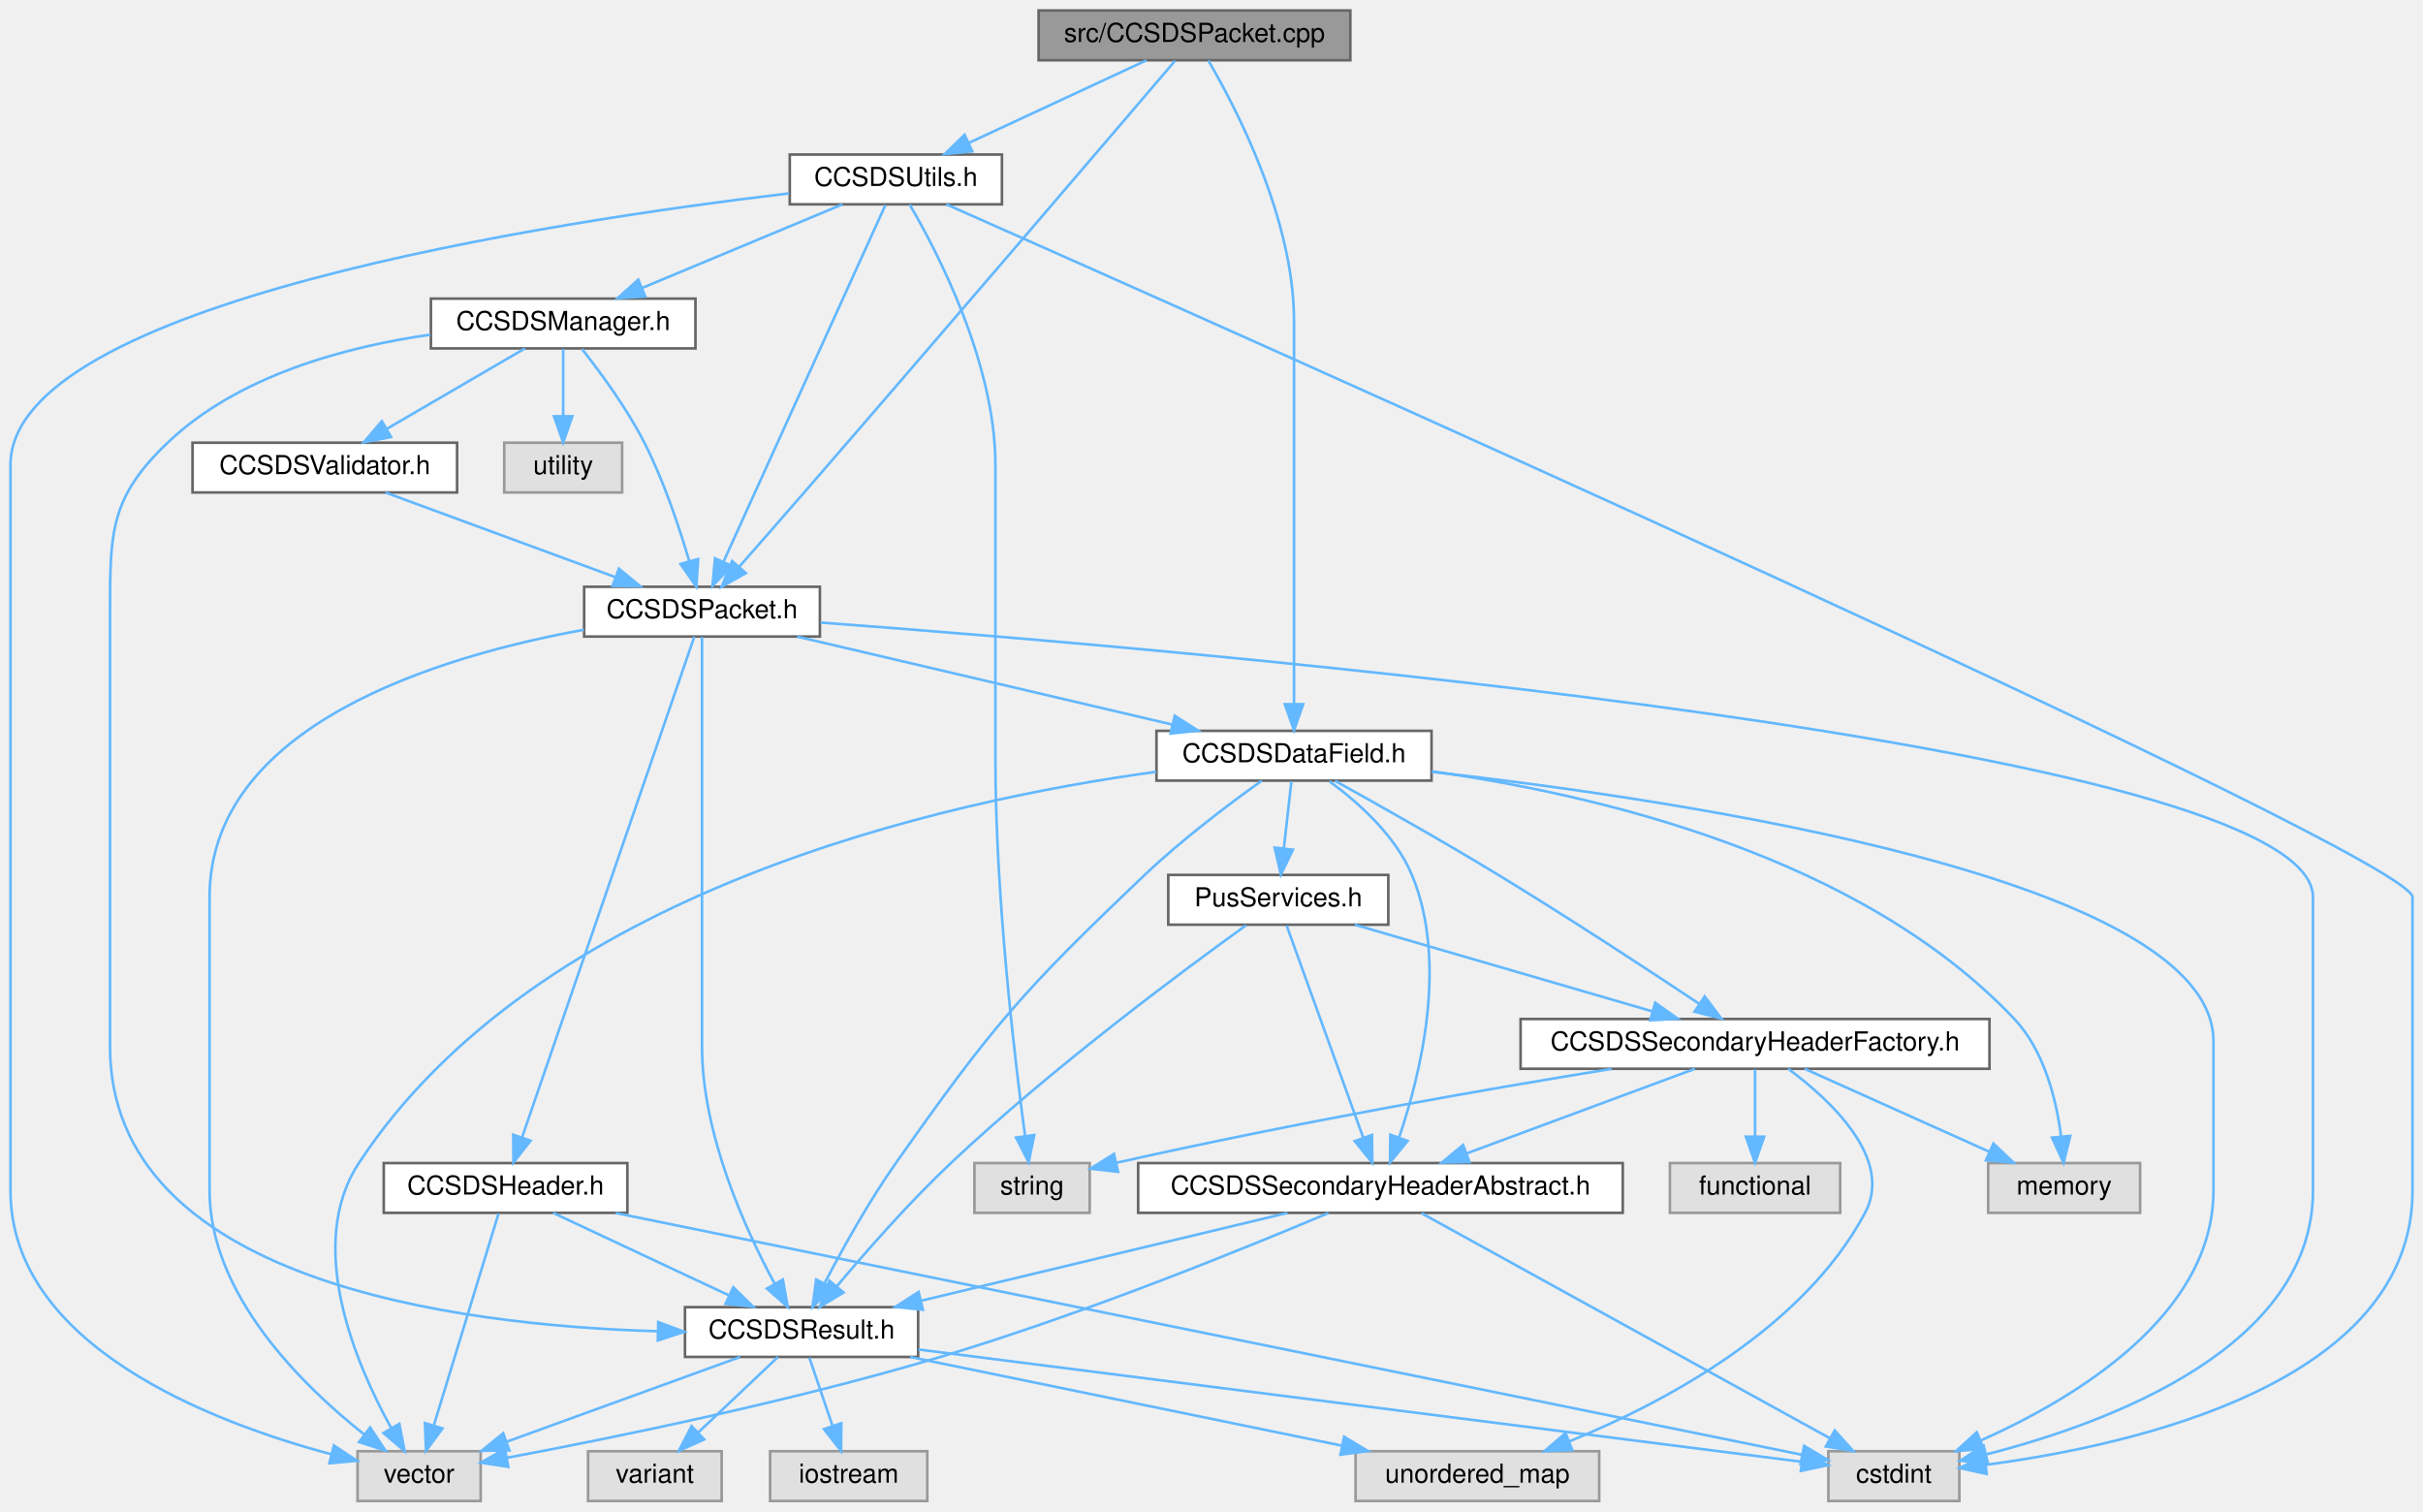
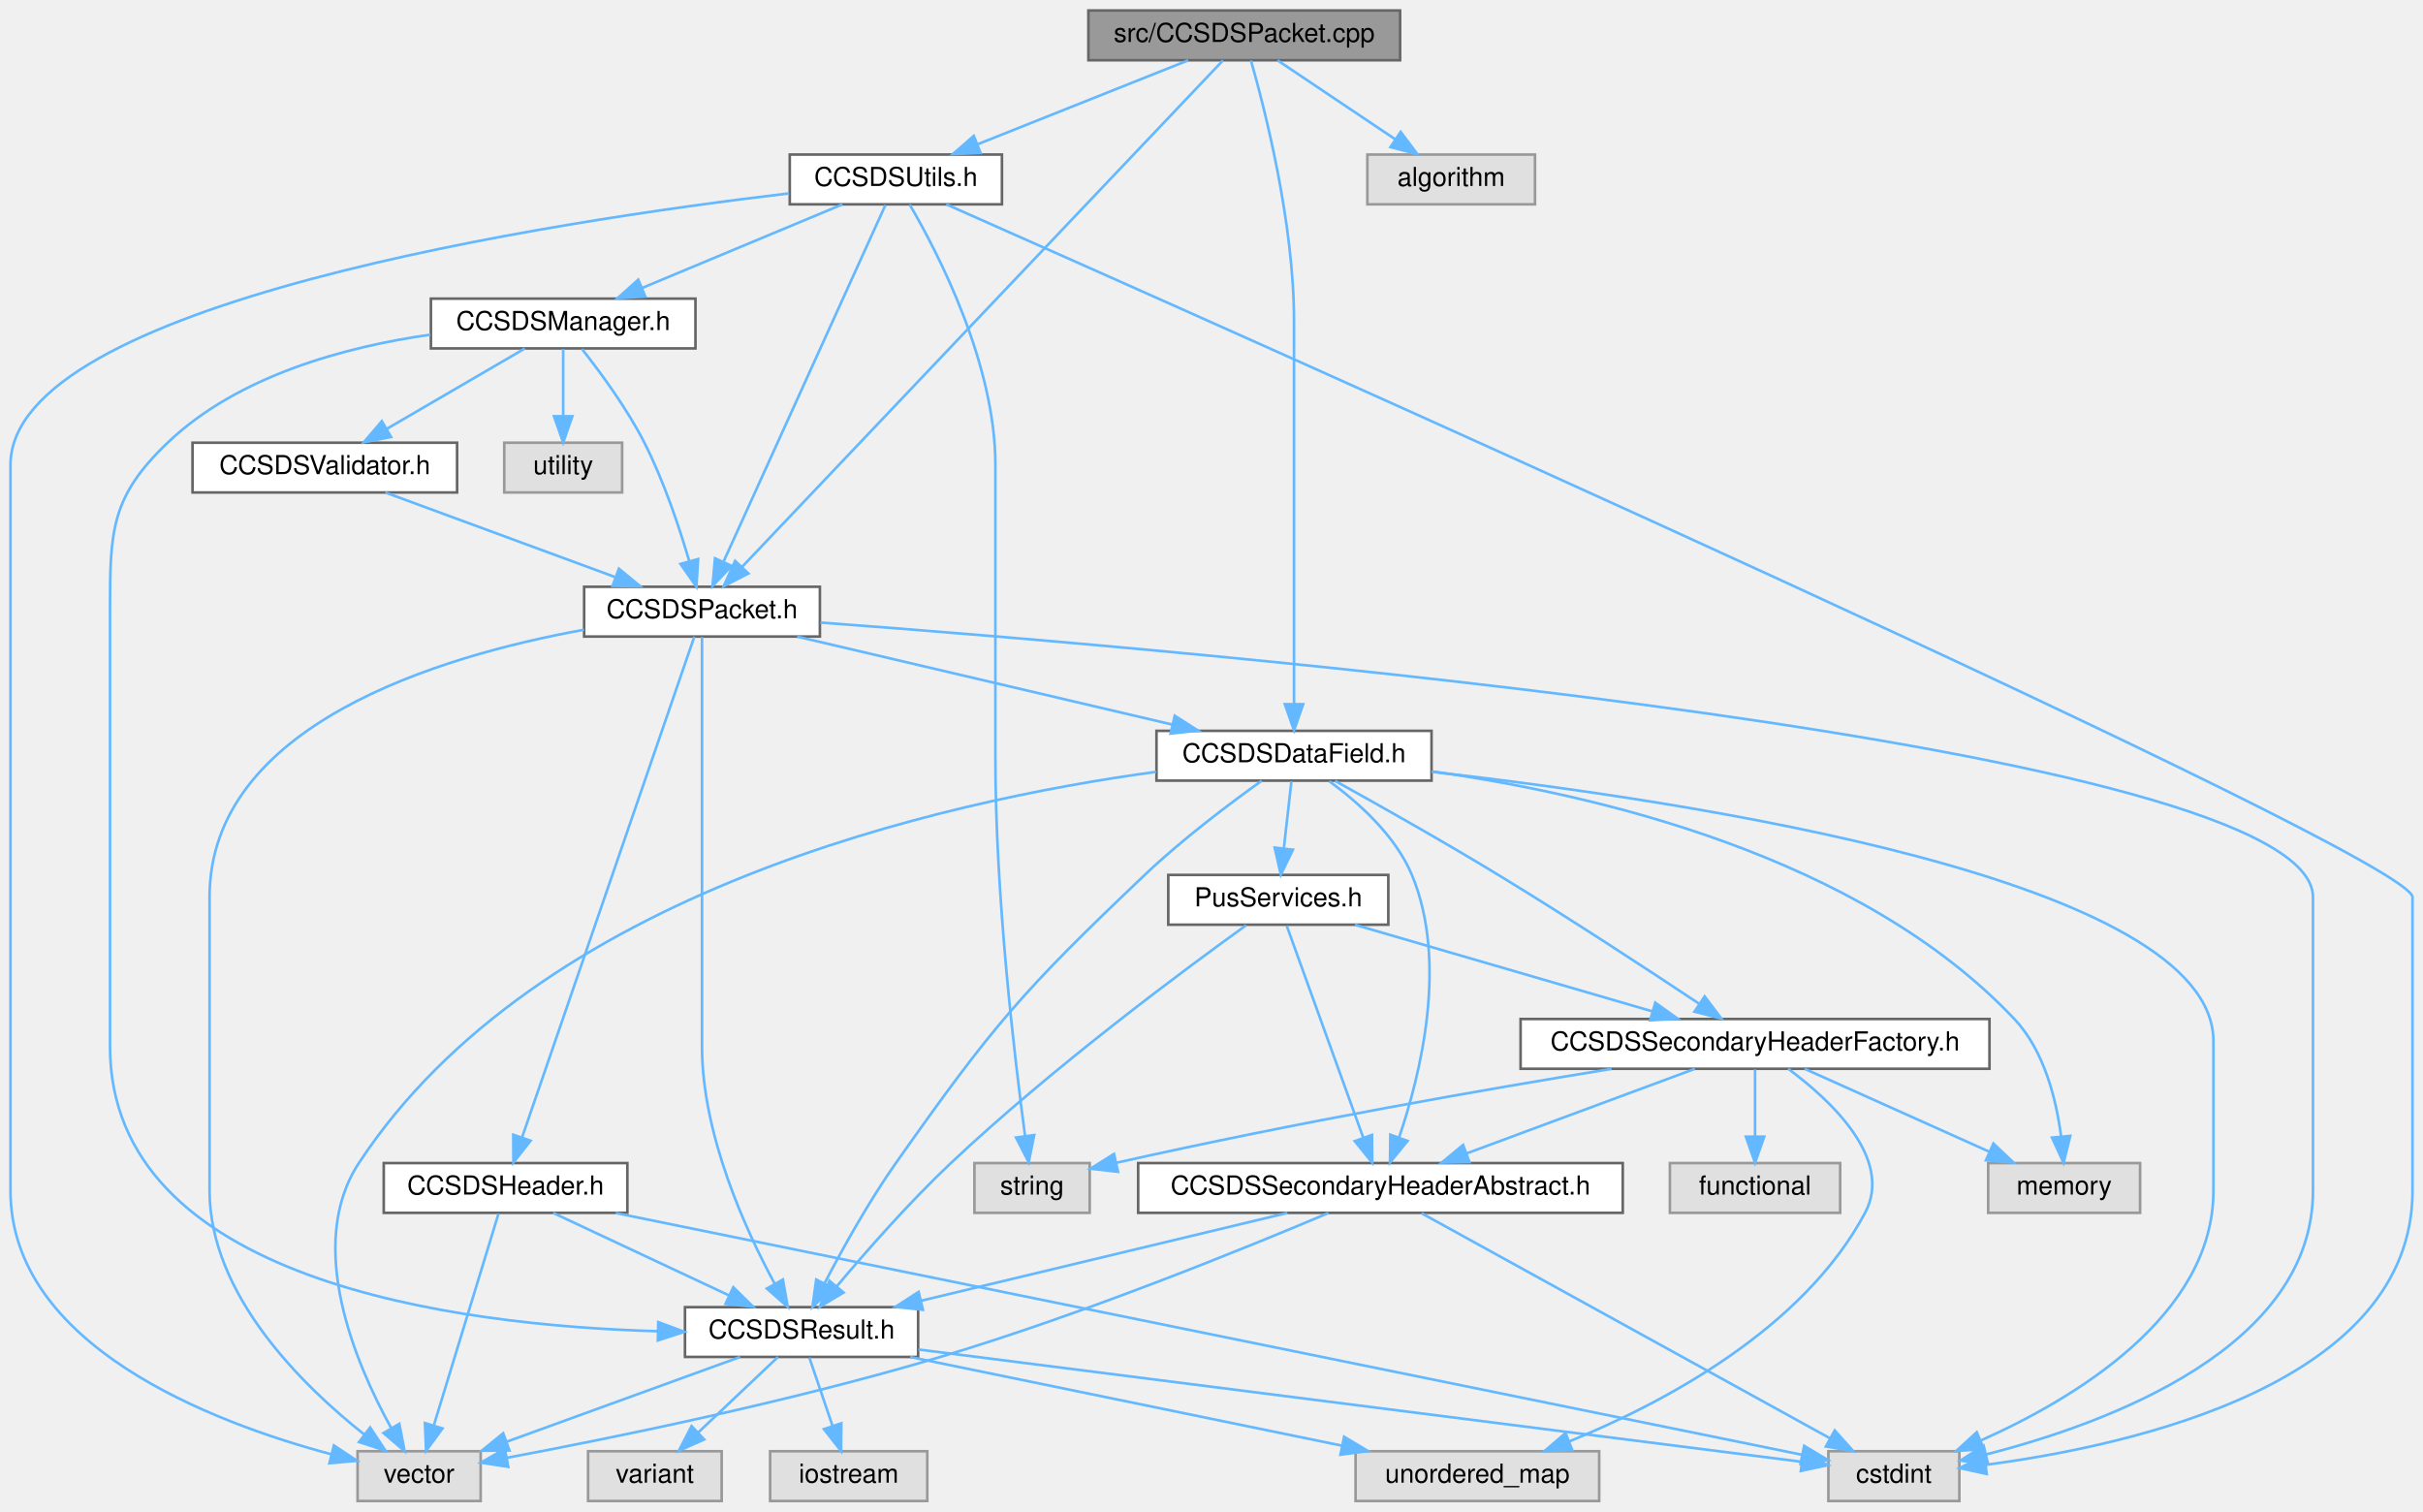
<svg xmlns="http://www.w3.org/2000/svg" xmlns:xlink="http://www.w3.org/1999/xlink" width="925pt" height="577pt" viewBox="0.00 0.00 925.00 577.00">
  <g id="graph0" class="graph" transform="scale(1 1) rotate(0) translate(4 573)">
    <g id="Node000001" class="node">
      <g id="a_Node000001">
        <a xlink:title=" ">
-           <polygon fill="#999999" stroke="#666666" points="511.5,-569 392.5,-569 392.5,-550 511.5,-550 511.5,-569" />
-           <text text-anchor="middle" x="452" y="-557" font-family="Helvetica,sans-Serif" font-size="10.00">src/CCSDSPacket.cpp</text>
+           <polygon fill="#999999" stroke="#666666" points="530.5,-569 411.5,-569 411.5,-550 530.5,-550 530.5,-569" />
+           <text text-anchor="middle" x="471" y="-557" font-family="Helvetica,sans-Serif" font-size="10.00">src/CCSDSPacket.cpp</text>
        </a>
      </g>
    </g>
    <g id="Node000002" class="node">
      <g id="a_Node000002">
        <a xlink:href="CCSDSPacket_8h.html" target="_top" xlink:title=" ">
          <polygon fill="white" stroke="#666666" points="309,-349 219,-349 219,-330 309,-330 309,-349" />
          <text text-anchor="middle" x="264" y="-337" font-family="Helvetica,sans-Serif" font-size="10.00">CCSDSPacket.h</text>
        </a>
      </g>
    </g>
    <g id="edge1_Node000001_Node000002" class="edge">
      <g id="a_edge1_Node000001_Node000002">
        <a xlink:title=" ">
-           <path fill="none" stroke="#63b8ff" d="M444.59,-549.81C422.9,-524.38 357.64,-447.98 303,-385 294.82,-375.57 285.62,-365.07 278.21,-356.64" />
-           <polygon fill="#63b8ff" stroke="#63b8ff" points="280.73,-354.21 271.5,-349.01 275.48,-358.83 280.73,-354.21" />
+           <path fill="none" stroke="#63b8ff" d="M462.89,-549.95C431.85,-517.27 320.34,-399.83 279.3,-356.61" />
+           <polygon fill="#63b8ff" stroke="#63b8ff" points="281.71,-354.07 272.28,-349.22 276.63,-358.89 281.71,-354.07" />
        </a>
      </g>
    </g>
    <g id="Node000010" class="node">
      <g id="a_Node000010">
        <a xlink:href="CCSDSDataField_8h.html" target="_top" xlink:title=" ">
          <polygon fill="white" stroke="#666666" points="542.5,-294 437.5,-294 437.5,-275 542.5,-275 542.5,-294" />
          <text text-anchor="middle" x="490" y="-282" font-family="Helvetica,sans-Serif" font-size="10.00">CCSDSDataField.h</text>
        </a>
      </g>
    </g>
    <g id="edge33_Node000001_Node000010" class="edge">
      <g id="a_edge33_Node000001_Node000010">
        <a xlink:title=" ">
-           <path fill="none" stroke="#63b8ff" d="M457.28,-549.9C467.73,-532.07 490,-489.46 490,-450.5 490,-450.5 490,-450.5 490,-393.5 490,-362.19 490,-325.77 490,-304.23" />
+           <path fill="none" stroke="#63b8ff" d="M473.56,-549.91C478.75,-531.74 490,-488 490,-450.5 490,-450.5 490,-450.5 490,-393.5 490,-362.19 490,-325.77 490,-304.23" />
          <polygon fill="#63b8ff" stroke="#63b8ff" points="493.5,-304.18 490,-294.18 486.5,-304.18 493.5,-304.18" />
        </a>
      </g>
    </g>
    <g id="Node000017" class="node">
      <g id="a_Node000017">
        <a xlink:href="CCSDSUtils_8h.html" target="_top" xlink:title=" ">
          <polygon fill="white" stroke="#666666" points="378.5,-514 297.5,-514 297.5,-495 378.5,-495 378.5,-514" />
          <text text-anchor="middle" x="338" y="-502" font-family="Helvetica,sans-Serif" font-size="10.00">CCSDSUtils.h</text>
        </a>
      </g>
    </g>
    <g id="edge34_Node000001_Node000017" class="edge">
      <g id="a_edge34_Node000001_Node000017">
        <a xlink:title=" ">
-           <path fill="none" stroke="#63b8ff" d="M433.68,-549.98C415.34,-541.46 386.89,-528.23 365.77,-518.41" />
-           <polygon fill="#63b8ff" stroke="#63b8ff" points="367.19,-515.21 356.65,-514.17 364.24,-521.56 367.19,-515.21" />
+           <path fill="none" stroke="#63b8ff" d="M449.63,-549.98C427.85,-541.3 393.84,-527.75 369.08,-517.88" />
+           <polygon fill="#63b8ff" stroke="#63b8ff" points="370.34,-514.62 359.76,-514.17 367.75,-521.12 370.34,-514.62" />
+         </a>
+       </g>
+     </g>
+     <g id="Node000021" class="node">
+       <g id="a_Node000021">
+         <a xlink:title=" ">
+           <polygon fill="#e0e0e0" stroke="#999999" points="582,-514 518,-514 518,-495 582,-495 582,-514" />
+           <text text-anchor="middle" x="550" y="-502" font-family="Helvetica,sans-Serif" font-size="10.00">algorithm</text>
+         </a>
+       </g>
+     </g>
+     <g id="edge45_Node000001_Node000021" class="edge">
+       <g id="a_edge45_Node000001_Node000021">
+         <a xlink:title=" ">
+           <path fill="none" stroke="#63b8ff" d="M483.69,-549.98C495.83,-541.84 514.36,-529.41 528.75,-519.76" />
+           <polygon fill="#63b8ff" stroke="#63b8ff" points="530.72,-522.65 537.08,-514.17 526.82,-516.84 530.72,-522.65" />
        </a>
      </g>
    </g>
    <g id="Node000003" class="node">
      <g id="a_Node000003">
        <a xlink:href="CCSDSResult_8h.html" target="_top" xlink:title=" ">
          <polygon fill="white" stroke="#666666" points="346.5,-74 257.5,-74 257.5,-55 346.5,-55 346.5,-74" />
          <text text-anchor="middle" x="302" y="-62" font-family="Helvetica,sans-Serif" font-size="10.00">CCSDSResult.h</text>
        </a>
      </g>
    </g>
    <g id="edge2_Node000002_Node000003" class="edge">
      <g id="a_edge2_Node000002_Node000003">
        <a xlink:title=" ">
          <path fill="none" stroke="#63b8ff" d="M264,-329.82C264,-311.48 264,-267.44 264,-230.5 264,-230.5 264,-230.5 264,-173.5 264,-140.02 280.45,-103.84 291.7,-83.01" />
          <polygon fill="#63b8ff" stroke="#63b8ff" points="294.87,-84.53 296.72,-74.1 288.76,-81.1 294.87,-84.53" />
        </a>
      </g>
    </g>
    <g id="Node000006" class="node">
      <g id="a_Node000006">
        <a xlink:title=" ">
          <polygon fill="#e0e0e0" stroke="#999999" points="179.5,-19 132.5,-19 132.5,0 179.5,0 179.5,-19" />
          <text text-anchor="middle" x="156" y="-7" font-family="Helvetica,sans-Serif" font-size="10.00">vector</text>
        </a>
      </g>
    </g>
    <g id="edge9_Node000002_Node000006" class="edge">
      <g id="a_edge9_Node000002_Node000006">
        <a xlink:title=" ">
          <path fill="none" stroke="#63b8ff" d="M218.97,-332.6C163.35,-322.5 76,-296.18 76,-230.5 76,-230.5 76,-230.5 76,-118.5 76,-78.81 111.32,-44.18 135.03,-25.41" />
          <polygon fill="#63b8ff" stroke="#63b8ff" points="137.31,-28.07 143.15,-19.23 133.07,-22.5 137.31,-28.07" />
        </a>
      </g>
    </g>
    <g id="Node000007" class="node">
      <g id="a_Node000007">
        <a xlink:title=" ">
          <polygon fill="#e0e0e0" stroke="#999999" points="744,-19 694,-19 694,0 744,0 744,-19" />
          <text text-anchor="middle" x="719" y="-7" font-family="Helvetica,sans-Serif" font-size="10.00">cstdint</text>
        </a>
      </g>
    </g>
    <g id="edge8_Node000002_Node000007" class="edge">
      <g id="a_edge8_Node000002_Node000007">
        <a xlink:title=" ">
          <path fill="none" stroke="#63b8ff" d="M309.22,-335.34C451.25,-324.83 879,-288.36 879,-230.5 879,-230.5 879,-230.5 879,-118.5 879,-58.71 801.29,-29.8 754.18,-17.77" />
          <polygon fill="#63b8ff" stroke="#63b8ff" points="754.9,-14.34 744.35,-15.39 753.25,-21.15 754.9,-14.34" />
        </a>
      </g>
    </g>
    <g id="Node000009" class="node">
      <g id="a_Node000009">
        <a xlink:href="CCSDSHeader_8h.html" target="_top" xlink:title=" ">
          <polygon fill="white" stroke="#666666" points="235.5,-129 142.5,-129 142.5,-110 235.5,-110 235.5,-129" />
          <text text-anchor="middle" x="189" y="-117" font-family="Helvetica,sans-Serif" font-size="10.00">CCSDSHeader.h</text>
        </a>
      </g>
    </g>
    <g id="edge10_Node000002_Node000009" class="edge">
      <g id="a_edge10_Node000002_Node000009">
        <a xlink:title=" ">
          <path fill="none" stroke="#63b8ff" d="M261.06,-329.95C250,-297.81 210.75,-183.72 195.31,-138.83" />
          <polygon fill="#63b8ff" stroke="#63b8ff" points="198.56,-137.54 192,-129.22 191.94,-139.82 198.56,-137.54" />
        </a>
      </g>
    </g>
    <g id="edge14_Node000002_Node000010" class="edge">
      <g id="a_edge14_Node000002_Node000010">
        <a xlink:title=" ">
          <path fill="none" stroke="#63b8ff" d="M300.31,-329.98C339.24,-320.86 401.16,-306.33 443.6,-296.38" />
          <polygon fill="#63b8ff" stroke="#63b8ff" points="444.47,-299.77 453.4,-294.08 442.87,-292.96 444.47,-299.77" />
        </a>
      </g>
    </g>
    <g id="Node000004" class="node">
      <g id="a_Node000004">
        <a xlink:title=" ">
          <polygon fill="#e0e0e0" stroke="#999999" points="606.5,-19 513.5,-19 513.5,0 606.5,0 606.5,-19" />
          <text text-anchor="middle" x="560" y="-7" font-family="Helvetica,sans-Serif" font-size="10.00">unordered_map</text>
        </a>
      </g>
    </g>
    <g id="edge3_Node000003_Node000004" class="edge">
      <g id="a_edge3_Node000003_Node000004">
        <a xlink:title=" ">
          <path fill="none" stroke="#63b8ff" d="M343.45,-54.98C388.27,-45.78 459.77,-31.09 508.25,-21.13" />
          <polygon fill="#63b8ff" stroke="#63b8ff" points="509.13,-24.52 518.22,-19.08 507.72,-17.67 509.13,-24.52" />
        </a>
      </g>
    </g>
    <g id="Node000005" class="node">
      <g id="a_Node000005">
        <a xlink:title=" ">
          <polygon fill="#e0e0e0" stroke="#999999" points="271.5,-19 220.5,-19 220.5,0 271.5,0 271.5,-19" />
          <text text-anchor="middle" x="246" y="-7" font-family="Helvetica,sans-Serif" font-size="10.00">variant</text>
        </a>
      </g>
    </g>
    <g id="edge4_Node000003_Node000005" class="edge">
      <g id="a_edge4_Node000003_Node000005">
        <a xlink:title=" ">
          <path fill="none" stroke="#63b8ff" d="M293,-54.98C284.81,-47.23 272.49,-35.58 262.53,-26.14" />
          <polygon fill="#63b8ff" stroke="#63b8ff" points="264.83,-23.5 255.16,-19.17 260.02,-28.59 264.83,-23.5" />
        </a>
      </g>
    </g>
    <g id="edge5_Node000003_Node000006" class="edge">
      <g id="a_edge5_Node000003_Node000006">
        <a xlink:title=" ">
          <path fill="none" stroke="#63b8ff" d="M278.54,-54.98C254.42,-46.23 216.63,-32.51 189.4,-22.62" />
          <polygon fill="#63b8ff" stroke="#63b8ff" points="190.48,-19.29 179.88,-19.17 188.09,-25.87 190.48,-19.29" />
        </a>
      </g>
    </g>
    <g id="edge6_Node000003_Node000007" class="edge">
      <g id="a_edge6_Node000003_Node000007">
        <a xlink:title=" ">
          <path fill="none" stroke="#63b8ff" d="M346.63,-57.83C430.1,-47.22 608.26,-24.57 683.88,-14.96" />
          <polygon fill="#63b8ff" stroke="#63b8ff" points="684.37,-18.43 693.85,-13.7 683.49,-11.48 684.37,-18.43" />
        </a>
      </g>
    </g>
    <g id="Node000008" class="node">
      <g id="a_Node000008">
        <a xlink:title=" ">
          <polygon fill="#e0e0e0" stroke="#999999" points="350,-19 290,-19 290,0 350,0 350,-19" />
          <text text-anchor="middle" x="320" y="-7" font-family="Helvetica,sans-Serif" font-size="10.00">iostream</text>
        </a>
      </g>
    </g>
    <g id="edge7_Node000003_Node000008" class="edge">
      <g id="a_edge7_Node000003_Node000008">
        <a xlink:title=" ">
          <path fill="none" stroke="#63b8ff" d="M304.97,-54.75C307.36,-47.72 310.79,-37.62 313.77,-28.84" />
          <polygon fill="#63b8ff" stroke="#63b8ff" points="317.18,-29.68 317.08,-19.09 310.55,-27.43 317.18,-29.68" />
        </a>
      </g>
    </g>
    <g id="edge11_Node000009_Node000003" class="edge">
      <g id="a_edge11_Node000009_Node000003">
        <a xlink:title=" ">
          <path fill="none" stroke="#63b8ff" d="M207.16,-109.98C225.25,-101.5 253.28,-88.35 274.19,-78.54" />
          <polygon fill="#63b8ff" stroke="#63b8ff" points="275.95,-81.59 283.51,-74.17 272.97,-75.25 275.95,-81.59" />
        </a>
      </g>
    </g>
    <g id="edge13_Node000009_Node000006" class="edge">
      <g id="a_edge13_Node000009_Node000006">
        <a xlink:title=" ">
          <path fill="none" stroke="#63b8ff" d="M186.3,-109.66C180.93,-92.09 168.82,-52.45 161.64,-28.95" />
          <polygon fill="#63b8ff" stroke="#63b8ff" points="164.92,-27.7 158.65,-19.16 158.22,-29.74 164.92,-27.7" />
        </a>
      </g>
    </g>
    <g id="edge12_Node000009_Node000007" class="edge">
      <g id="a_edge12_Node000009_Node000007">
        <a xlink:title=" ">
          <path fill="none" stroke="#63b8ff" d="M231.03,-109.94C332.62,-89.23 590.05,-36.78 684,-17.63" />
          <polygon fill="#63b8ff" stroke="#63b8ff" points="684.76,-21.05 693.86,-15.62 683.36,-14.19 684.76,-21.05" />
        </a>
      </g>
    </g>
    <g id="edge15_Node000010_Node000003" class="edge">
      <g id="a_edge15_Node000010_Node000003">
        <a xlink:title=" ">
          <path fill="none" stroke="#63b8ff" d="M477.65,-274.94C465.71,-266.42 447.37,-252.67 433,-239 386.21,-194.47 375.22,-181.8 338,-129 327.63,-114.29 317.68,-96.36 310.89,-83.3" />
          <polygon fill="#63b8ff" stroke="#63b8ff" points="313.82,-81.36 306.16,-74.04 307.59,-84.54 313.82,-81.36" />
        </a>
      </g>
    </g>
    <g id="edge17_Node000010_Node000006" class="edge">
      <g id="a_edge17_Node000010_Node000006">
        <a xlink:title=" ">
          <path fill="none" stroke="#63b8ff" d="M437.36,-278.36C355.8,-267.24 201.22,-232.86 133,-129 112.47,-97.75 131.73,-52.5 145.29,-27.94" />
          <polygon fill="#63b8ff" stroke="#63b8ff" points="148.45,-29.47 150.45,-19.06 142.4,-25.95 148.45,-29.47" />
        </a>
      </g>
    </g>
    <g id="edge16_Node000010_Node000007" class="edge">
      <g id="a_edge16_Node000010_Node000007">
        <a xlink:title=" ">
          <path fill="none" stroke="#63b8ff" d="M542.55,-278.36C640.47,-267.32 841,-237.18 841,-175.5 841,-175.5 841,-175.5 841,-118.5 841,-70.85 788.18,-39.15 752.05,-23.04" />
          <polygon fill="#63b8ff" stroke="#63b8ff" points="753.38,-19.8 742.81,-19.09 750.63,-26.24 753.38,-19.8" />
        </a>
      </g>
    </g>
    <g id="Node000011" class="node">
      <g id="a_Node000011">
        <a xlink:title=" ">
          <polygon fill="#e0e0e0" stroke="#999999" points="813,-129 755,-129 755,-110 813,-110 813,-129" />
          <text text-anchor="middle" x="784" y="-117" font-family="Helvetica,sans-Serif" font-size="10.00">memory</text>
        </a>
      </g>
    </g>
    <g id="edge18_Node000010_Node000011" class="edge">
      <g id="a_edge18_Node000010_Node000011">
        <a xlink:title=" ">
          <path fill="none" stroke="#63b8ff" d="M542.73,-278.52C604.5,-269.89 705.89,-246.55 765,-184 776.48,-171.86 781.05,-153.06 782.85,-139.07" />
          <polygon fill="#63b8ff" stroke="#63b8ff" points="786.34,-139.37 783.79,-129.09 779.37,-138.72 786.34,-139.37" />
        </a>
      </g>
    </g>
    <g id="Node000012" class="node">
      <g id="a_Node000012">
        <a xlink:href="CCSDSSecondaryHeaderAbstract_8h.html" target="_top" xlink:title=" ">
          <polygon fill="white" stroke="#666666" points="615.5,-129 430.5,-129 430.5,-110 615.5,-110 615.5,-129" />
          <text text-anchor="middle" x="523" y="-117" font-family="Helvetica,sans-Serif" font-size="10.00">CCSDSSecondaryHeaderAbstract.h</text>
        </a>
      </g>
    </g>
    <g id="edge19_Node000010_Node000012" class="edge">
      <g id="a_edge19_Node000010_Node000012">
        <a xlink:title=" ">
          <path fill="none" stroke="#63b8ff" d="M503.49,-274.75C514.29,-266.87 528.65,-254.21 535,-239 548.89,-205.74 538.3,-162.84 530.13,-138.84" />
          <polygon fill="#63b8ff" stroke="#63b8ff" points="533.35,-137.45 526.64,-129.25 526.77,-139.84 533.35,-137.45" />
        </a>
      </g>
    </g>
    <g id="Node000013" class="node">
      <g id="a_Node000013">
        <a xlink:href="CCSDSSecondaryHeaderFactory_8h.html" target="_top" xlink:title=" ">
          <polygon fill="white" stroke="#666666" points="755.5,-184 576.5,-184 576.5,-165 755.5,-165 755.5,-184" />
          <text text-anchor="middle" x="666" y="-172" font-family="Helvetica,sans-Serif" font-size="10.00">CCSDSSecondaryHeaderFactory.h</text>
        </a>
      </g>
    </g>
    <g id="edge23_Node000010_Node000013" class="edge">
      <g id="a_edge23_Node000010_Node000013">
        <a xlink:title=" ">
          <path fill="none" stroke="#63b8ff" d="M505.69,-274.89C521.55,-266.11 546.69,-251.97 568,-239 594.76,-222.71 624.92,-202.95 644.63,-189.84" />
          <polygon fill="#63b8ff" stroke="#63b8ff" points="646.77,-192.62 653.15,-184.16 642.89,-186.8 646.77,-192.62" />
        </a>
      </g>
    </g>
    <g id="Node000016" class="node">
      <g id="a_Node000016">
        <a xlink:href="PusServices_8h.html" target="_top" xlink:title=" ">
          <polygon fill="white" stroke="#666666" points="526,-239 442,-239 442,-220 526,-220 526,-239" />
          <text text-anchor="middle" x="484" y="-227" font-family="Helvetica,sans-Serif" font-size="10.00">PusServices.h</text>
        </a>
      </g>
    </g>
    <g id="edge29_Node000010_Node000016" class="edge">
      <g id="a_edge29_Node000010_Node000016">
        <a xlink:title=" ">
          <path fill="none" stroke="#63b8ff" d="M489.01,-274.75C488.22,-267.8 487.1,-257.85 486.11,-249.13" />
          <polygon fill="#63b8ff" stroke="#63b8ff" points="489.58,-248.63 484.97,-239.09 482.62,-249.42 489.58,-248.63" />
        </a>
      </g>
    </g>
    <g id="edge20_Node000012_Node000003" class="edge">
      <g id="a_edge20_Node000012_Node000003">
        <a xlink:title=" ">
          <path fill="none" stroke="#63b8ff" d="M487.49,-109.98C449.51,-100.87 389.13,-86.4 347.64,-76.45" />
          <polygon fill="#63b8ff" stroke="#63b8ff" points="348.33,-73.01 337.79,-74.08 346.69,-79.82 348.33,-73.01" />
        </a>
      </g>
    </g>
    <g id="edge21_Node000012_Node000006" class="edge">
      <g id="a_edge21_Node000012_Node000006">
        <a xlink:title=" ">
          <path fill="none" stroke="#63b8ff" d="M503.14,-109.94C472.03,-96.78 409.67,-71.35 355,-55 297.71,-37.86 229.39,-23.97 189.53,-16.5" />
          <polygon fill="#63b8ff" stroke="#63b8ff" points="190.03,-13.03 179.56,-14.65 188.76,-19.91 190.03,-13.03" />
        </a>
      </g>
    </g>
    <g id="edge22_Node000012_Node000007" class="edge">
      <g id="a_edge22_Node000012_Node000007">
        <a xlink:title=" ">
          <path fill="none" stroke="#63b8ff" d="M538.71,-109.84C572.77,-91.08 653.63,-46.52 694.48,-24.01" />
          <polygon fill="#63b8ff" stroke="#63b8ff" points="696.42,-26.94 703.49,-19.05 693.04,-20.81 696.42,-26.94" />
        </a>
      </g>
    </g>
    <g id="edge25_Node000013_Node000004" class="edge">
      <g id="a_edge25_Node000013_Node000004">
        <a xlink:title=" ">
          <path fill="none" stroke="#63b8ff" d="M678.67,-164.99C694.71,-153.1 719,-130.65 708,-110 684.32,-65.54 630.96,-37.4 595.21,-22.8" />
          <polygon fill="#63b8ff" stroke="#63b8ff" points="596.22,-19.43 585.63,-19.04 593.66,-25.95 596.22,-19.43" />
        </a>
      </g>
    </g>
    <g id="edge24_Node000013_Node000011" class="edge">
      <g id="a_edge24_Node000013_Node000011">
        <a xlink:title=" ">
          <path fill="none" stroke="#63b8ff" d="M684.96,-164.98C704.03,-156.42 733.66,-143.11 755.55,-133.28" />
          <polygon fill="#63b8ff" stroke="#63b8ff" points="757.01,-136.46 764.7,-129.17 754.14,-130.07 757.01,-136.46" />
        </a>
      </g>
    </g>
    <g id="edge28_Node000013_Node000012" class="edge">
      <g id="a_edge28_Node000013_Node000012">
        <a xlink:title=" ">
          <path fill="none" stroke="#63b8ff" d="M643.02,-164.98C619.5,-156.27 582.71,-142.63 556.06,-132.75" />
          <polygon fill="#63b8ff" stroke="#63b8ff" points="556.99,-129.36 546.39,-129.17 554.55,-135.93 556.99,-129.36" />
        </a>
      </g>
    </g>
    <g id="Node000014" class="node">
      <g id="a_Node000014">
        <a xlink:title=" ">
          <polygon fill="#e0e0e0" stroke="#999999" points="698.5,-129 633.5,-129 633.5,-110 698.5,-110 698.5,-129" />
          <text text-anchor="middle" x="666" y="-117" font-family="Helvetica,sans-Serif" font-size="10.00">functional</text>
        </a>
      </g>
    </g>
    <g id="edge26_Node000013_Node000014" class="edge">
      <g id="a_edge26_Node000013_Node000014">
        <a xlink:title=" ">
          <path fill="none" stroke="#63b8ff" d="M666,-164.75C666,-157.8 666,-147.85 666,-139.13" />
          <polygon fill="#63b8ff" stroke="#63b8ff" points="669.5,-139.09 666,-129.09 662.5,-139.09 669.5,-139.09" />
        </a>
      </g>
    </g>
    <g id="Node000015" class="node">
      <g id="a_Node000015">
        <a xlink:title=" ">
          <polygon fill="#e0e0e0" stroke="#999999" points="412,-129 368,-129 368,-110 412,-110 412,-129" />
          <text text-anchor="middle" x="390" y="-117" font-family="Helvetica,sans-Serif" font-size="10.00">string</text>
        </a>
      </g>
    </g>
    <g id="edge27_Node000013_Node000015" class="edge">
      <g id="a_edge27_Node000013_Node000015">
        <a xlink:title=" ">
          <path fill="none" stroke="#63b8ff" d="M611.23,-164.97C563.63,-157.23 492.65,-144.93 422.22,-129.12" />
          <polygon fill="#63b8ff" stroke="#63b8ff" points="422.82,-125.67 412.29,-126.86 421.27,-132.49 422.82,-125.67" />
        </a>
      </g>
    </g>
    <g id="edge32_Node000016_Node000003" class="edge">
      <g id="a_edge32_Node000016_Node000003">
        <a xlink:title=" ">
          <path fill="none" stroke="#63b8ff" d="M471.74,-219.8C448.69,-203.23 397.76,-165.53 359,-129 343.08,-114 326.56,-95.18 315.43,-81.93" />
          <polygon fill="#63b8ff" stroke="#63b8ff" points="318.04,-79.59 308.96,-74.13 312.65,-84.06 318.04,-79.59" />
        </a>
      </g>
    </g>
    <g id="edge30_Node000016_Node000012" class="edge">
      <g id="a_edge30_Node000016_Node000012">
        <a xlink:title=" ">
          <path fill="none" stroke="#63b8ff" d="M487.19,-219.66C493.57,-202.01 507.98,-162.09 516.45,-138.64" />
          <polygon fill="#63b8ff" stroke="#63b8ff" points="519.77,-139.75 519.87,-129.16 513.18,-137.38 519.77,-139.75" />
        </a>
      </g>
    </g>
    <g id="edge31_Node000016_Node000013" class="edge">
      <g id="a_edge31_Node000016_Node000013">
        <a xlink:title=" ">
          <path fill="none" stroke="#63b8ff" d="M513.24,-219.98C544.06,-211.01 592.78,-196.82 626.89,-186.89" />
          <polygon fill="#63b8ff" stroke="#63b8ff" points="627.91,-190.24 636.53,-184.08 625.95,-183.52 627.91,-190.24" />
        </a>
      </g>
    </g>
    <g id="edge35_Node000017_Node000002" class="edge">
      <g id="a_edge35_Node000017_Node000002">
        <a xlink:title=" ">
          <path fill="none" stroke="#63b8ff" d="M334.02,-494.74C322.38,-469.09 288.19,-393.78 272.3,-358.78" />
          <polygon fill="#63b8ff" stroke="#63b8ff" points="275.32,-356.97 268,-349.31 268.95,-359.86 275.32,-356.97" />
        </a>
      </g>
    </g>
    <g id="edge44_Node000017_Node000006" class="edge">
      <g id="a_edge44_Node000017_Node000006">
        <a xlink:title=" ">
          <path fill="none" stroke="#63b8ff" d="M297.23,-499.18C207.33,-488.53 0,-457.26 0,-395.5 0,-395.5 0,-395.5 0,-118.5 0,-59.4 76.64,-30.09 122.48,-17.84" />
          <polygon fill="#63b8ff" stroke="#63b8ff" points="123.47,-21.2 132.31,-15.35 121.75,-14.42 123.47,-21.2" />
        </a>
      </g>
    </g>
    <g id="edge43_Node000017_Node000007" class="edge">
      <g id="a_edge43_Node000017_Node000007">
        <a xlink:title=" ">
          <path fill="none" stroke="#63b8ff" d="M357.26,-494.99C457.73,-450.51 917,-246.34 917,-230.5 917,-230.5 917,-230.5 917,-118.5 917,-45.14 810.97,-21.32 754.09,-13.81" />
          <polygon fill="#63b8ff" stroke="#63b8ff" points="754.43,-10.32 744.08,-12.59 753.58,-17.27 754.43,-10.32" />
        </a>
      </g>
    </g>
    <g id="edge42_Node000017_Node000015" class="edge">
      <g id="a_edge42_Node000017_Node000015">
        <a xlink:title=" ">
          <path fill="none" stroke="#63b8ff" d="M343.28,-494.9C353.73,-477.07 376,-434.46 376,-395.5 376,-395.5 376,-395.5 376,-283.5 376,-231.11 383.27,-169.61 387.33,-139.31" />
          <polygon fill="#63b8ff" stroke="#63b8ff" points="390.81,-139.7 388.71,-129.31 383.88,-138.74 390.81,-139.7" />
        </a>
      </g>
    </g>
    <g id="Node000018" class="node">
      <g id="a_Node000018">
        <a xlink:href="CCSDSManager_8h.html" target="_top" xlink:title=" ">
          <polygon fill="white" stroke="#666666" points="261.5,-459 160.5,-459 160.5,-440 261.5,-440 261.5,-459" />
          <text text-anchor="middle" x="211" y="-447" font-family="Helvetica,sans-Serif" font-size="10.00">CCSDSManager.h</text>
        </a>
      </g>
    </g>
    <g id="edge36_Node000017_Node000018" class="edge">
      <g id="a_edge36_Node000017_Node000018">
        <a xlink:title=" ">
          <path fill="none" stroke="#63b8ff" d="M317.6,-494.98C296.98,-486.38 264.89,-472.99 241.31,-463.15" />
          <polygon fill="#63b8ff" stroke="#63b8ff" points="242.35,-459.79 231.78,-459.17 239.66,-466.25 242.35,-459.79" />
        </a>
      </g>
    </g>
    <g id="edge38_Node000018_Node000002" class="edge">
      <g id="a_edge38_Node000018_Node000002">
        <a xlink:title=" ">
          <path fill="none" stroke="#63b8ff" d="M218.18,-439.76C225.02,-431.1 235.25,-417.26 242,-404 249.44,-389.38 255.35,-371.66 259.16,-358.66" />
          <polygon fill="#63b8ff" stroke="#63b8ff" points="262.53,-359.59 261.85,-349.02 255.79,-357.71 262.53,-359.59" />
        </a>
      </g>
    </g>
    <g id="edge39_Node000018_Node000003" class="edge">
      <g id="a_edge39_Node000018_Node000003">
        <a xlink:title=" ">
          <path fill="none" stroke="#63b8ff" d="M160.3,-445.25C127.83,-440.61 86.89,-429.66 60,-404 38.39,-383.38 38,-370.37 38,-340.5 38,-340.5 38,-340.5 38,-173.5 38,-83.93 169.8,-67.02 247.14,-64.8" />
          <polygon fill="#63b8ff" stroke="#63b8ff" points="247.29,-68.3 257.22,-64.59 247.14,-61.3 247.29,-68.3" />
        </a>
      </g>
    </g>
    <g id="Node000019" class="node">
      <g id="a_Node000019">
        <a xlink:title=" ">
          <polygon fill="#e0e0e0" stroke="#999999" points="233.5,-404 188.5,-404 188.5,-385 233.5,-385 233.5,-404" />
          <text text-anchor="middle" x="211" y="-392" font-family="Helvetica,sans-Serif" font-size="10.00">utility</text>
        </a>
      </g>
    </g>
    <g id="edge37_Node000018_Node000019" class="edge">
      <g id="a_edge37_Node000018_Node000019">
        <a xlink:title=" ">
          <path fill="none" stroke="#63b8ff" d="M211,-439.75C211,-432.8 211,-422.85 211,-414.13" />
          <polygon fill="#63b8ff" stroke="#63b8ff" points="214.5,-414.09 211,-404.09 207.5,-414.09 214.5,-414.09" />
        </a>
      </g>
    </g>
    <g id="Node000020" class="node">
      <g id="a_Node000020">
        <a xlink:href="CCSDSValidator_8h.html" target="_top" xlink:title="Defines the Validator class for CCSDS packet validation.">
          <polygon fill="white" stroke="#666666" points="170.5,-404 69.5,-404 69.5,-385 170.5,-385 170.5,-404" />
          <text text-anchor="middle" x="120" y="-392" font-family="Helvetica,sans-Serif" font-size="10.00">CCSDSValidator.h</text>
        </a>
      </g>
    </g>
    <g id="edge40_Node000018_Node000020" class="edge">
      <g id="a_edge40_Node000018_Node000020">
        <a xlink:title=" ">
          <path fill="none" stroke="#63b8ff" d="M196.38,-439.98C182.14,-431.69 160.25,-418.94 143.55,-409.22" />
          <polygon fill="#63b8ff" stroke="#63b8ff" points="145.29,-406.18 134.89,-404.17 141.77,-412.23 145.29,-406.18" />
        </a>
      </g>
    </g>
    <g id="edge41_Node000020_Node000002" class="edge">
      <g id="a_edge41_Node000020_Node000002">
        <a xlink:title=" ">
          <path fill="none" stroke="#63b8ff" d="M143.14,-384.98C166.82,-376.27 203.87,-362.63 230.71,-352.75" />
          <polygon fill="#63b8ff" stroke="#63b8ff" points="232.27,-355.91 240.44,-349.17 229.85,-349.34 232.27,-355.91" />
        </a>
      </g>
    </g>
  </g>
</svg>
